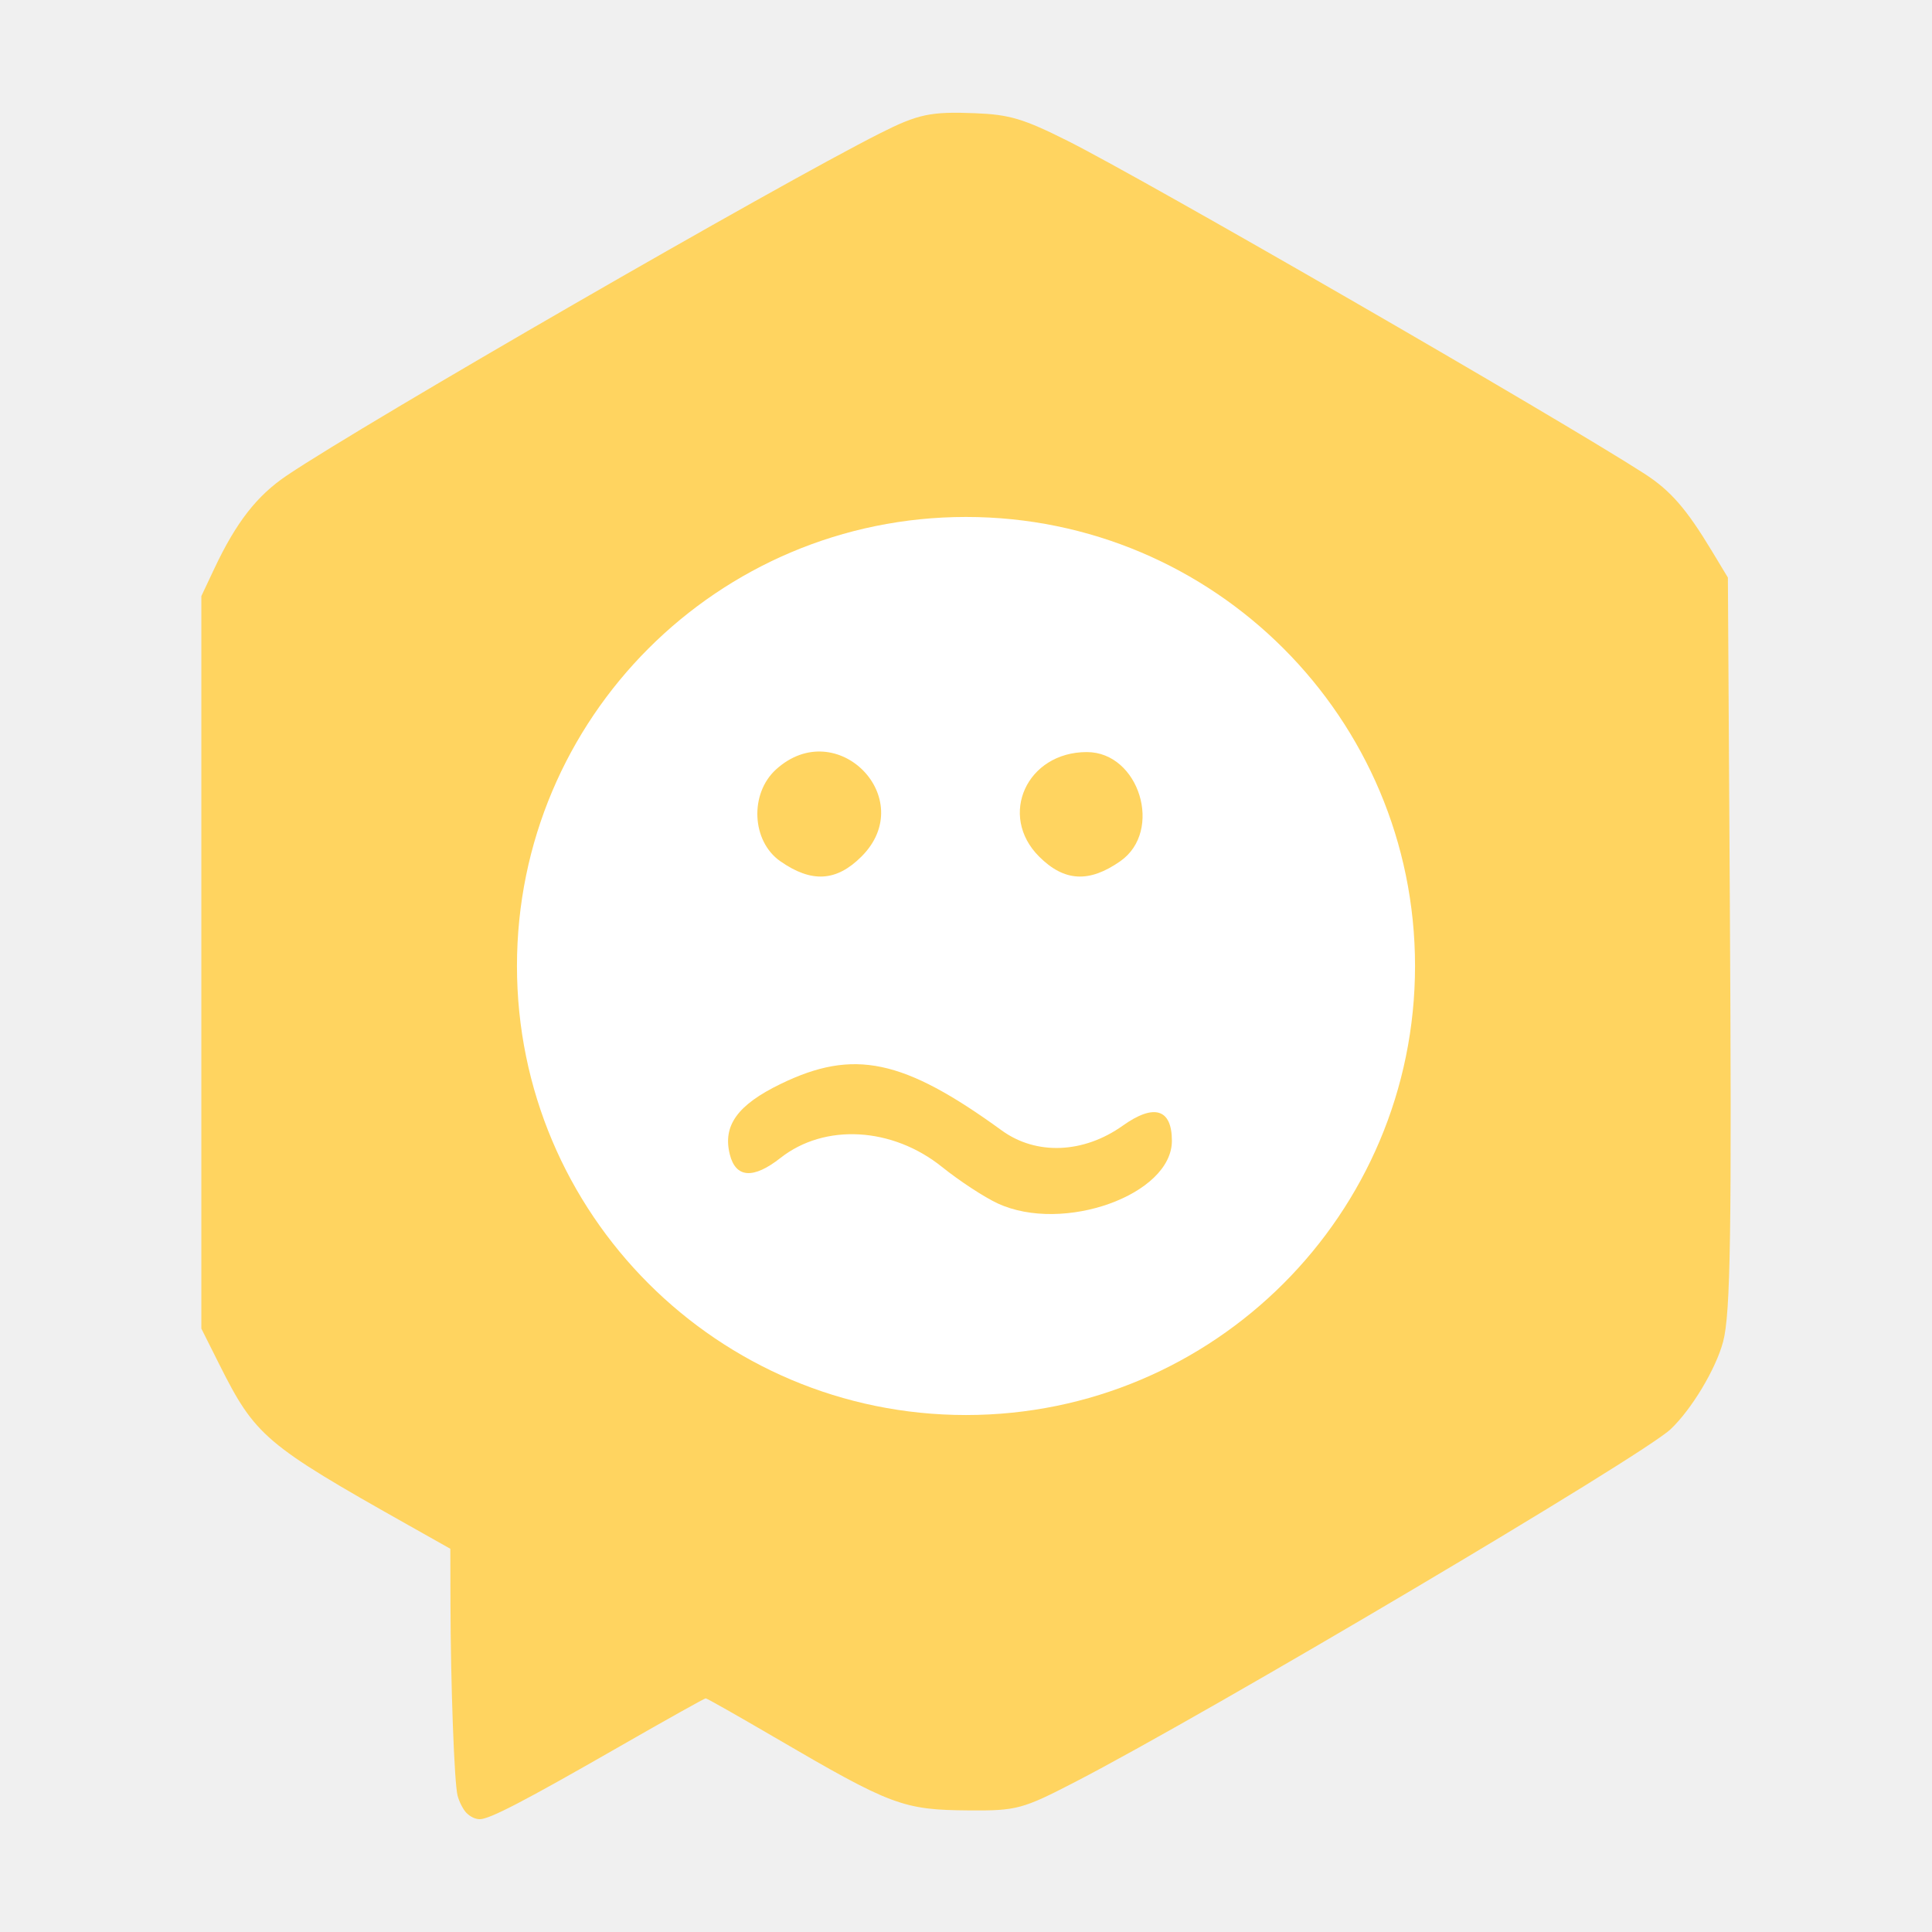
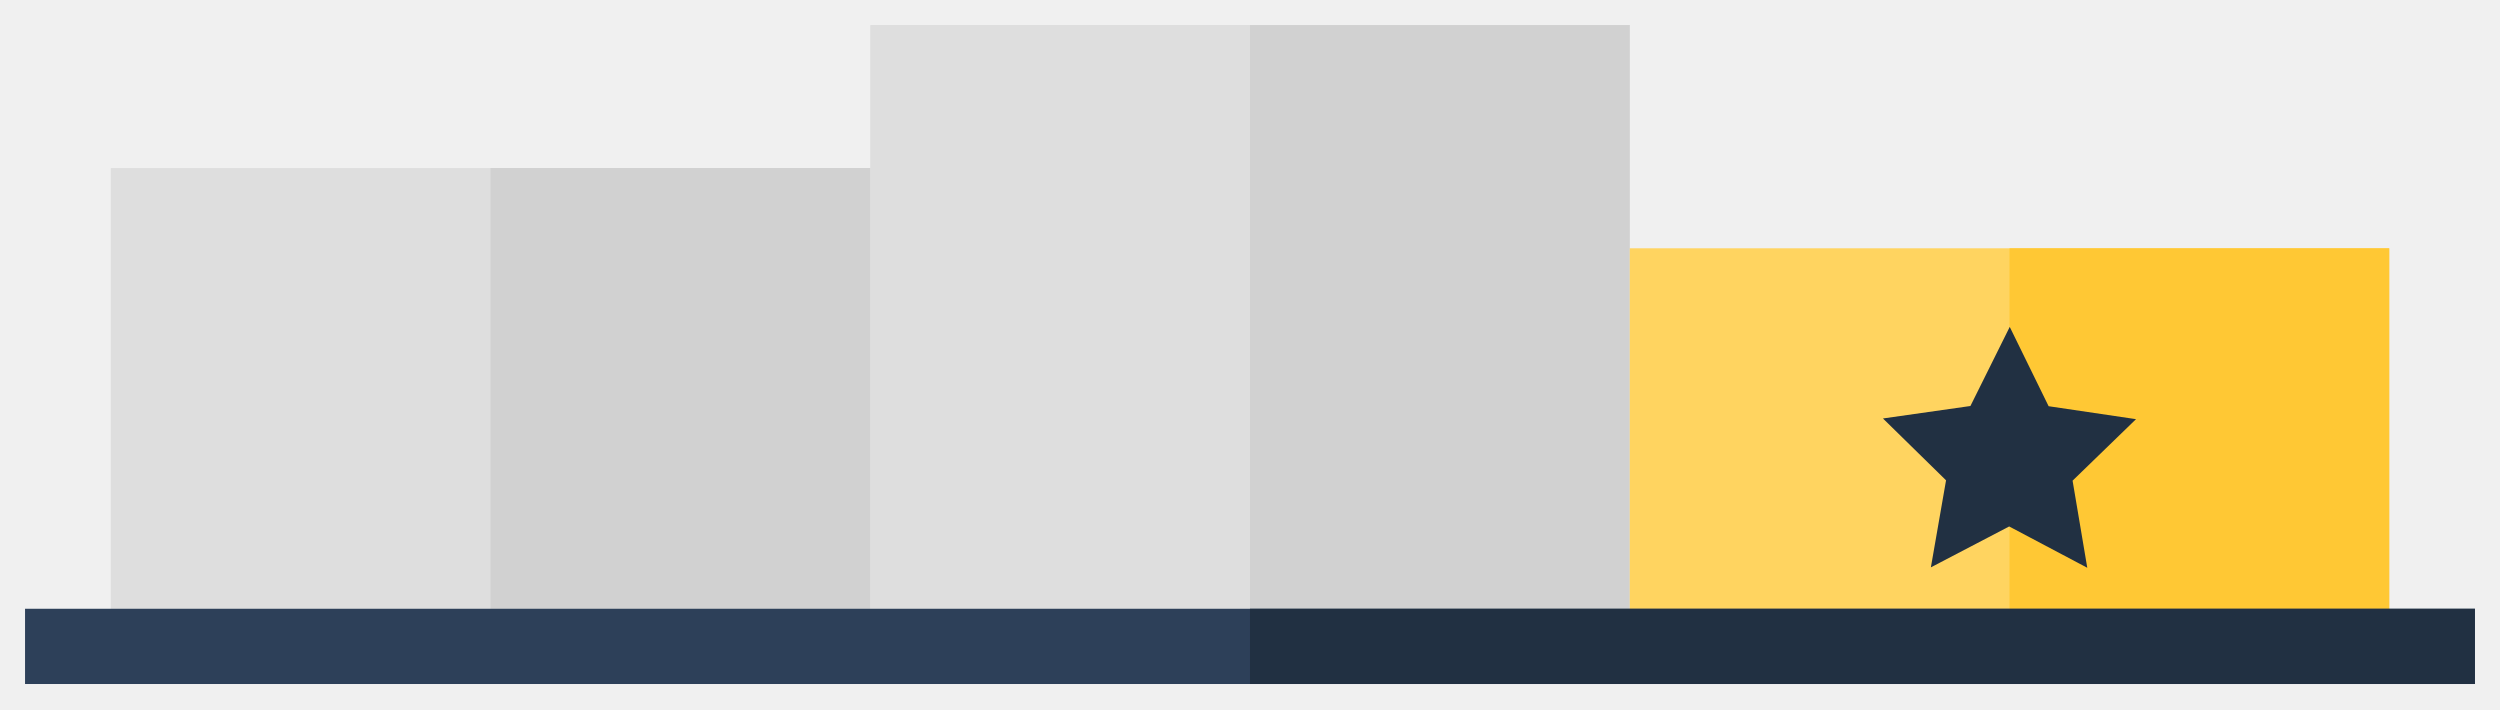
- <svg xmlns="http://www.w3.org/2000/svg" width="100" height="100" viewBox="0 0 100 100" id="svg4318" version="1.1">
-   <defs id="defs4320">
-     <pattern y="0" x="0" height="6" width="6" patternUnits="userSpaceOnUse" id="EMFhbasepattern" />
-     <pattern y="0" x="0" height="6" width="6" patternUnits="userSpaceOnUse" id="EMFhbasepattern-6" />
-   </defs>
-   <g id="layer1" transform="translate(0,-952.3622)">
-     <g id="g4328" transform="translate(82.38095,-32.9823)">
-       <path id="path4311-0-72-1-5-7-2-6-6" d="m -58.228,1079.192 c -0.174,-0.174 -0.385,-0.582 -0.469,-0.907 -0.171,-0.659 -0.357,-5.724 -0.368,-10 l -0.007,-2.777 -2.158,-1.215 c -7.429,-4.182 -7.939,-4.616 -9.805,-8.338 l -0.924,-1.844 0,-18.956 0,-18.956 0.67,-1.421 c 1.136,-2.409 2.211,-3.786 3.771,-4.833 4.142,-2.779 25.276,-14.969 30.689,-17.702 1.967,-0.993 2.615,-1.13 4.908,-1.039 1.798,0.071 2.505,0.282 4.801,1.431 3.956,1.98 25.357,14.33 29.847,17.223 1.358,0.875 2.177,1.815 3.516,4.036 l 0.811,1.345 0.1,16.588 c 0.104,17.245 0.04,21.518 -0.348,22.969 -0.376,1.408 -1.627,3.493 -2.714,4.523 -1.46,1.384 -23.89,14.671 -30.82,18.257 -2.73,1.413 -3.034,1.494 -5.505,1.475 -3.417,-0.026 -4.009,-0.249 -10.07,-3.791 -1.891,-1.105 -3.489,-2.01 -3.551,-2.01 -0.061,0 -2.066,1.121 -4.455,2.491 -4.965,2.848 -6.729,3.765 -7.242,3.765 -0.219,0 -0.485,-0.124 -0.676,-0.316 z" style="fill:#ffd460;fill-opacity:1" />
-       <circle r="23.242" cy="1035.344" cx="-32.381" id="path5881-2-1-9-1-7" style="color:#000000;clip-rule:nonzero;display:inline;overflow:visible;visibility:visible;opacity:1;isolation:auto;mix-blend-mode:normal;color-interpolation:sRGB;color-interpolation-filters:linearRGB;solid-color:#000000;solid-opacity:1;fill:#ffffff;fill-opacity:1;fill-rule:nonzero;stroke:none;stroke-width:4;stroke-linecap:butt;stroke-linejoin:round;stroke-miterlimit:4;stroke-dasharray:none;stroke-dashoffset:0;stroke-opacity:1;color-rendering:auto;image-rendering:auto;shape-rendering:auto;text-rendering:auto;enable-background:accumulate" />
-       <g style="fill:#ffd460;fill-opacity:1" transform="matrix(0.5767957,0,0,0.5767957,-231.1481,538.5353)" id="g5752-0-1-9-3">
-         <path style="fill:#ffd460;fill-opacity:1" d="m 347.45,882.632 c -1.2,-0.556 -3.442,-2.025 -4.984,-3.265 -4.472,-3.597 -10.538,-3.939 -14.505,-0.819 -2.439,1.919 -4.018,1.81 -4.551,-0.315 -0.65,-2.589 0.696,-4.45 4.58,-6.331 6.546,-3.172 10.99,-2.235 19.824,4.181 3.092,2.246 7.341,2.076 10.865,-0.433 2.808,-1.999 4.403,-1.505 4.403,1.365 0,4.839 -9.747,8.341 -15.632,5.616 z" id="path5731-8-9-9-8" />
-         <path style="fill:#ffd460;fill-opacity:1" d="m 327.935,851.92 c -2.573,-1.802 -2.764,-6.072 -0.369,-8.239 5.451,-4.933 12.856,2.628 7.661,7.823 -2.252,2.252 -4.487,2.38 -7.291,0.416 z m 23.229,-0.416 c -3.692,-3.692 -1.096,-9.375 4.282,-9.375 4.709,0 6.884,7.077 3.009,9.791 -2.804,1.964 -5.039,1.837 -7.291,-0.416 z" id="path5705-8-9-3-8-9" />
-       </g>
-     </g>
+ <svg xmlns="http://www.w3.org/2000/svg" version="1.1" id="Layer_1" x="0px" y="0px" viewBox="0 0 499.066 141.546" xml:space="preserve" width="499.066" height="141.546">
+   <defs id="defs4292" />
+   <g id="g4260" transform="translate(-6.468277,-256.8008)" />
+   <g id="g4262" transform="translate(-6.468277,-256.8008)" />
+   <g id="g4264" transform="translate(-6.468277,-256.8008)" />
+   <g id="g4266" transform="translate(-6.468277,-256.8008)" />
+   <g id="g4268" transform="translate(-6.468277,-256.8008)" />
+   <g id="g4270" transform="translate(-6.468277,-256.8008)" />
+   <g id="g4272" transform="translate(-6.468277,-256.8008)" />
+   <g id="g4274" transform="translate(-6.468277,-256.8008)" />
+   <g id="g4276" transform="translate(-6.468277,-256.8008)" />
+   <g id="g4278" transform="translate(-6.468277,-256.8008)" />
+   <g id="g4280" transform="translate(-6.468277,-256.8008)" />
+   <g id="g4282" transform="translate(-6.468277,-256.8008)" />
+   <g id="g4284" transform="translate(-6.468277,-256.8008)" />
+   <g id="g4286" transform="translate(-6.468277,-256.8008)" />
+   <g id="g4288" transform="translate(-6.468277,-256.8008)" />
+   <g id="layer1" style="display:none" transform="translate(-6.468277,-256.8008)">
+     <rect x="180.195" y="261.801" style="fill:#3db39e;fill-opacity:1" width="151.613" height="124.036" id="rect4236" />
+     <rect x="256.001" y="261.801" style="fill:#38a390;fill-opacity:1" width="75.807" height="124.036" id="rect4238" />
+     <rect x="28.586" y="290.342" style="fill:#dedede;fill-opacity:1" width="151.613" height="95.494" id="rect4240" />
+     <rect x="104.388" y="290.342" style="fill:#c8c8c8;fill-opacity:0.594" width="75.807" height="95.494" id="rect4242" />
+     <rect x="331.808" y="306.366" style="fill:#dedede;fill-opacity:1" width="151.613" height="79.471" id="rect4244" />
+     <rect x="407.615" y="306.366" style="fill:#c8c8c8;fill-opacity:0.594" width="75.807" height="79.471" id="rect4246" />
+     <rect x="11.468" y="378.325" style="fill:#2d4059;fill-opacity:1" width="489.066" height="15.022" id="rect4248" />
+     <rect x="255.996" y="378.325" style="fill:#213042;fill-opacity:1" width="244.528" height="15.022" id="rect4250" />
+     <path style="opacity:1;fill:#213042;fill-opacity:1;stroke:none;stroke-width:2.4;stroke-linecap:round;stroke-linejoin:round;stroke-miterlimit:4;stroke-dasharray:none;stroke-dashoffset:0;stroke-opacity:1" id="path4381" d="m 265.791,279.135 -0.698,17.624 -13.564,-11.274 -16.977,4.782 6.531,-16.384 -9.794,-14.668 17.6,1.148 10.923,-13.848 4.347,17.093 16.545,6.11 z" transform="matrix(0.9787169,-0.2052149,0.2052149,0.9787169,-48.81927,111.8216)" />
+   </g>
+   <g transform="translate(-6.468277,-256.8008)" style="display:none" id="g4507">
+     <rect id="rect4509" height="124.036" width="151.613" style="fill:#dedede;fill-opacity:1" y="261.801" x="180.195" />
+     <rect id="rect4511" height="124.036" width="75.807" style="fill:#d1d1d1;fill-opacity:1" y="261.801" x="256.001" />
+     <rect id="rect4513" height="95.494" width="151.613" style="fill:#3db39e;fill-opacity:1" y="290.342" x="28.586" />
+     <rect id="rect4515" height="95.494" width="75.807" style="fill:#38a390;fill-opacity:1" y="290.342" x="104.388" />
+     <rect id="rect4517" height="79.471" width="151.613" style="fill:#dedede;fill-opacity:1" y="306.366" x="331.808" />
+     <rect id="rect4519" height="79.471" width="75.807" style="fill:#c8c8c8;fill-opacity:0.594" y="306.366" x="407.615" />
+     <rect id="rect4521" height="15.022" width="489.066" style="fill:#2d4059;fill-opacity:1" y="378.325" x="11.468" />
+     <rect id="rect4523" height="15.022" width="244.528" style="fill:#213042;fill-opacity:1" y="378.325" x="255.996" />
+     <path transform="matrix(0.9787169,-0.2052149,0.2052149,0.9787169,-200.4283,126.092)" d="m 265.791,279.135 -0.698,17.624 -13.564,-11.274 -16.977,4.782 6.531,-16.384 -9.794,-14.668 17.6,1.148 10.923,-13.848 4.347,17.093 16.545,6.11 z" id="path4525" style="opacity:1;fill:#213042;fill-opacity:1;stroke:none;stroke-width:2.4;stroke-linecap:round;stroke-linejoin:round;stroke-miterlimit:4;stroke-dasharray:none;stroke-dashoffset:0;stroke-opacity:1" />
+   </g>
+   <g id="g4527" style="display:none" transform="translate(-6.468277,-256.8008)">
+     <rect x="180.195" y="261.801" style="fill:#dedede;fill-opacity:1" width="151.613" height="124.036" id="rect4529" />
+     <rect x="256.001" y="261.801" style="fill:#d1d1d1;fill-opacity:1" width="75.807" height="124.036" id="rect4531" />
+     <rect x="28.586" y="290.342" style="fill:#dedede;fill-opacity:1" width="151.613" height="95.494" id="rect4533" />
+     <rect x="104.388" y="290.342" style="fill:#d1d1d1;fill-opacity:1" width="75.807" height="95.494" id="rect4535" />
+     <rect x="331.808" y="306.366" style="fill:#3db39e;fill-opacity:1" width="151.613" height="79.471" id="rect4537" />
+     <rect x="407.615" y="306.366" style="fill:#38a390;fill-opacity:1" width="75.807" height="79.471" id="rect4539" />
+     <rect x="11.468" y="378.325" style="fill:#2d4059;fill-opacity:1" width="489.066" height="15.022" id="rect4541" />
+     <rect x="255.996" y="378.325" style="fill:#213042;fill-opacity:1" width="244.528" height="15.022" id="rect4543" />
+     <path style="opacity:1;fill:#213042;fill-opacity:1;stroke:none;stroke-width:2.4;stroke-linecap:round;stroke-linejoin:round;stroke-miterlimit:4;stroke-dasharray:none;stroke-dashoffset:0;stroke-opacity:1" id="path4545" d="m 265.791,279.135 -0.698,17.624 -13.564,-11.274 -16.977,4.782 6.531,-16.384 -9.794,-14.668 17.6,1.148 10.923,-13.848 4.347,17.093 16.545,6.11 z" transform="matrix(0.9787169,-0.2052149,0.2052149,0.9787169,102.7938,134.104)" />
+   </g>
+   <g transform="translate(-6.468277,-256.8008)" style="display:none" id="g4567">
+     <rect id="rect4569" height="124.036" width="151.613" style="fill:#ffd460;fill-opacity:1" y="261.801" x="180.195" />
+     <rect id="rect4571" height="124.036" width="75.807" style="fill:#ffc834;fill-opacity:1" y="261.801" x="256.001" />
+     <rect id="rect4573" height="95.494" width="151.613" style="fill:#dedede;fill-opacity:1" y="290.342" x="28.586" />
+     <rect id="rect4575" height="95.494" width="75.807" style="fill:#c8c8c8;fill-opacity:0.594" y="290.342" x="104.388" />
+     <rect id="rect4577" height="79.471" width="151.613" style="fill:#dedede;fill-opacity:1" y="306.366" x="331.808" />
+     <rect id="rect4579" height="79.471" width="75.807" style="fill:#c8c8c8;fill-opacity:0.594" y="306.366" x="407.615" />
+     <rect id="rect4581" height="15.022" width="489.066" style="fill:#2d4059;fill-opacity:1" y="378.325" x="11.468" />
+     <rect id="rect4583" height="15.022" width="244.528" style="fill:#213042;fill-opacity:1" y="378.325" x="255.996" />
+     <path transform="matrix(0.9787169,-0.2052149,0.2052149,0.9787169,-48.81927,111.8216)" d="m 265.791,279.135 -0.698,17.624 -13.564,-11.274 -16.977,4.782 6.531,-16.384 -9.794,-14.668 17.6,1.148 10.923,-13.848 4.347,17.093 16.545,6.11 z" id="path4585" style="opacity:1;fill:#213042;fill-opacity:1;stroke:none;stroke-width:2.4;stroke-linecap:round;stroke-linejoin:round;stroke-miterlimit:4;stroke-dasharray:none;stroke-dashoffset:0;stroke-opacity:1" />
+   </g>
+   <g id="g4587" style="display:none" transform="translate(-6.468277,-256.8008)">
+     <rect x="180.195" y="261.801" style="fill:#dedede;fill-opacity:1" width="151.613" height="124.036" id="rect4589" />
+     <rect x="256.001" y="261.801" style="fill:#d1d1d1;fill-opacity:1" width="75.807" height="124.036" id="rect4591" />
+     <rect x="28.586" y="290.342" style="fill:#ffd460;fill-opacity:1" width="151.613" height="95.494" id="rect4593" />
+     <rect x="104.388" y="290.342" style="fill:#ffc834;fill-opacity:1" width="75.807" height="95.494" id="rect4595" />
+     <rect x="331.808" y="306.366" style="fill:#dedede;fill-opacity:1" width="151.613" height="79.471" id="rect4597" />
+     <rect x="407.615" y="306.366" style="fill:#c8c8c8;fill-opacity:0.594" width="75.807" height="79.471" id="rect4599" />
+     <rect x="11.468" y="378.325" style="fill:#2d4059;fill-opacity:1" width="489.066" height="15.022" id="rect4601" />
+     <rect x="255.996" y="378.325" style="fill:#213042;fill-opacity:1" width="244.528" height="15.022" id="rect4603" />
+     <path style="opacity:1;fill:#213042;fill-opacity:1;stroke:none;stroke-width:2.4;stroke-linecap:round;stroke-linejoin:round;stroke-miterlimit:4;stroke-dasharray:none;stroke-dashoffset:0;stroke-opacity:1" id="path4605" d="m 265.791,279.135 -0.698,17.624 -13.564,-11.274 -16.977,4.782 6.531,-16.384 -9.794,-14.668 17.6,1.148 10.923,-13.848 4.347,17.093 16.545,6.11 z" transform="matrix(0.9787169,-0.2052149,0.2052149,0.9787169,-200.4283,126.092)" />
+   </g>
+   <g transform="translate(-6.468277,-256.8008)" style="display:inline" id="g4547">
+     <rect id="rect4549" height="124.036" width="151.613" style="fill:#dedede;fill-opacity:1" y="261.801" x="180.195" />
+     <rect id="rect4551" height="124.036" width="75.807" style="fill:#d1d1d1;fill-opacity:1" y="261.801" x="256.001" />
+     <rect id="rect4553" height="95.494" width="151.613" style="fill:#dedede;fill-opacity:1" y="290.342" x="28.586" />
+     <rect id="rect4555" height="95.494" width="75.807" style="fill:#d1d1d1;fill-opacity:1" y="290.342" x="104.388" />
+     <rect id="rect4557" height="79.471" width="151.613" style="fill:#ffd460;fill-opacity:1" y="306.366" x="331.808" />
+     <rect id="rect4559" height="79.471" width="75.807" style="fill:#ffc834;fill-opacity:1" y="306.366" x="407.615" />
+     <rect id="rect4561" height="15.022" width="489.066" style="fill:#2d4059;fill-opacity:1" y="378.325" x="11.468" />
+     <rect id="rect4563" height="15.022" width="244.528" style="fill:#213042;fill-opacity:1" y="378.325" x="255.996" />
+     <path transform="matrix(0.9787169,-0.2052149,0.2052149,0.9787169,102.7938,134.104)" d="m 265.791,279.135 -0.698,17.624 -13.564,-11.274 -16.977,4.782 6.531,-16.384 -9.794,-14.668 17.6,1.148 10.923,-13.848 4.347,17.093 16.545,6.11 z" id="path4565" style="opacity:1;fill:#213042;fill-opacity:1;stroke:none;stroke-width:2.4;stroke-linecap:round;stroke-linejoin:round;stroke-miterlimit:4;stroke-dasharray:none;stroke-dashoffset:0;stroke-opacity:1" />
+   </g>
+   <g id="g4687" style="display:none" transform="translate(-6.468277,-256.8008)">
+     <rect x="180.195" y="261.801" style="fill:#ec605f;fill-opacity:1" width="151.613" height="124.036" id="rect4689" />
+     <rect x="256.001" y="261.801" style="fill:#e94948;fill-opacity:1" width="75.807" height="124.036" id="rect4691" />
+     <rect x="28.586" y="290.342" style="fill:#dedede;fill-opacity:1" width="151.613" height="95.494" id="rect4693" />
+     <rect x="104.388" y="290.342" style="fill:#c8c8c8;fill-opacity:0.594" width="75.807" height="95.494" id="rect4695" />
+     <rect x="331.808" y="306.366" style="fill:#dedede;fill-opacity:1" width="151.613" height="79.471" id="rect4697" />
+     <rect x="407.615" y="306.366" style="fill:#c8c8c8;fill-opacity:0.594" width="75.807" height="79.471" id="rect4699" />
+     <rect x="11.468" y="378.325" style="fill:#2d4059;fill-opacity:1" width="489.066" height="15.022" id="rect4701" />
+     <rect x="255.996" y="378.325" style="fill:#213042;fill-opacity:1" width="244.528" height="15.022" id="rect4703" />
+     <path style="opacity:1;fill:#213042;fill-opacity:1;stroke:none;stroke-width:2.4;stroke-linecap:round;stroke-linejoin:round;stroke-miterlimit:4;stroke-dasharray:none;stroke-dashoffset:0;stroke-opacity:1" id="path4705" d="m 265.791,279.135 -0.698,17.624 -13.564,-11.274 -16.977,4.782 6.531,-16.384 -9.794,-14.668 17.6,1.148 10.923,-13.848 4.347,17.093 16.545,6.11 z" transform="matrix(0.9787169,-0.2052149,0.2052149,0.9787169,-48.81927,111.8216)" />
+   </g>
+   <g transform="translate(-6.468277,-256.8008)" style="display:none" id="g4647">
+     <rect id="rect4649" height="124.036" width="151.613" style="fill:#dedede;fill-opacity:1" y="261.801" x="180.195" />
+     <rect id="rect4651" height="124.036" width="75.807" style="fill:#d1d1d1;fill-opacity:1" y="261.801" x="256.001" />
+     <rect id="rect4653" height="95.494" width="151.613" style="fill:#ec605f;fill-opacity:1" y="290.342" x="28.586" />
+     <rect id="rect4655" height="95.494" width="75.807" style="fill:#e94948;fill-opacity:1" y="290.342" x="104.388" />
+     <rect id="rect4657" height="79.471" width="151.613" style="fill:#dedede;fill-opacity:1" y="306.366" x="331.808" />
+     <rect id="rect4659" height="79.471" width="75.807" style="fill:#c8c8c8;fill-opacity:0.594" y="306.366" x="407.615" />
+     <rect id="rect4661" height="15.022" width="489.066" style="fill:#2d4059;fill-opacity:1" y="378.325" x="11.468" />
+     <rect id="rect4663" height="15.022" width="244.528" style="fill:#213042;fill-opacity:1" y="378.325" x="255.996" />
+     <path transform="matrix(0.9787169,-0.2052149,0.2052149,0.9787169,-200.4283,126.092)" d="m 265.791,279.135 -0.698,17.624 -13.564,-11.274 -16.977,4.782 6.531,-16.384 -9.794,-14.668 17.6,1.148 10.923,-13.848 4.347,17.093 16.545,6.11 z" id="path4665" style="opacity:1;fill:#213042;fill-opacity:1;stroke:none;stroke-width:2.4;stroke-linecap:round;stroke-linejoin:round;stroke-miterlimit:4;stroke-dasharray:none;stroke-dashoffset:0;stroke-opacity:1" />
+   </g>
+   <g id="g4607" style="display:none" transform="translate(-6.468277,-256.8008)">
+     <rect x="180.195" y="261.801" style="fill:#dedede;fill-opacity:1" width="151.613" height="124.036" id="rect4609" />
+     <rect x="256.001" y="261.801" style="fill:#d1d1d1;fill-opacity:1" width="75.807" height="124.036" id="rect4611" />
+     <rect x="28.586" y="290.342" style="fill:#dedede;fill-opacity:1" width="151.613" height="95.494" id="rect4613" />
+     <rect x="104.388" y="290.342" style="fill:#d1d1d1;fill-opacity:1" width="75.807" height="95.494" id="rect4615" />
+     <rect x="331.808" y="306.366" style="fill:#ec605f;fill-opacity:1" width="151.613" height="79.471" id="rect4617" />
+     <rect x="407.615" y="306.366" style="fill:#e94948;fill-opacity:1" width="75.807" height="79.471" id="rect4619" />
+     <rect x="11.468" y="378.325" style="fill:#2d4059;fill-opacity:1" width="489.066" height="15.022" id="rect4621" />
+     <rect x="255.996" y="378.325" style="fill:#213042;fill-opacity:1" width="244.528" height="15.022" id="rect4623" />
+     <path style="opacity:1;fill:#213042;fill-opacity:1;stroke:none;stroke-width:2.4;stroke-linecap:round;stroke-linejoin:round;stroke-miterlimit:4;stroke-dasharray:none;stroke-dashoffset:0;stroke-opacity:1" id="path4625" d="m 265.791,279.135 -0.698,17.624 -13.564,-11.274 -16.977,4.782 6.531,-16.384 -9.794,-14.668 17.6,1.148 10.923,-13.848 4.347,17.093 16.545,6.11 z" transform="matrix(0.9787169,-0.2052149,0.2052149,0.9787169,102.7938,134.104)" />
+   </g>
+   <g transform="translate(-6.468277,-256.8008)" style="display:none" id="g4707">
+     <rect id="rect4709" height="124.036" width="151.613" style="fill:#a1b870;fill-opacity:1" y="261.801" x="180.195" />
+     <rect id="rect4711" height="124.036" width="75.807" style="fill:#8fab55;fill-opacity:1" y="261.801" x="256.001" />
+     <rect id="rect4713" height="95.494" width="151.613" style="fill:#dedede;fill-opacity:1" y="290.342" x="28.586" />
+     <rect id="rect4715" height="95.494" width="75.807" style="fill:#c8c8c8;fill-opacity:0.594" y="290.342" x="104.388" />
+     <rect id="rect4717" height="79.471" width="151.613" style="fill:#dedede;fill-opacity:1" y="306.366" x="331.808" />
+     <rect id="rect4719" height="79.471" width="75.807" style="fill:#c8c8c8;fill-opacity:0.594" y="306.366" x="407.615" />
+     <rect id="rect4721" height="15.022" width="489.066" style="fill:#2d4059;fill-opacity:1" y="378.325" x="11.468" />
+     <rect id="rect4723" height="15.022" width="244.528" style="fill:#213042;fill-opacity:1" y="378.325" x="255.996" />
+     <path transform="matrix(0.9787169,-0.2052149,0.2052149,0.9787169,-48.81927,111.8216)" d="m 265.791,279.135 -0.698,17.624 -13.564,-11.274 -16.977,4.782 6.531,-16.384 -9.794,-14.668 17.6,1.148 10.923,-13.848 4.347,17.093 16.545,6.11 z" id="path4725" style="opacity:1;fill:#213042;fill-opacity:1;stroke:none;stroke-width:2.4;stroke-linecap:round;stroke-linejoin:round;stroke-miterlimit:4;stroke-dasharray:none;stroke-dashoffset:0;stroke-opacity:1" />
+   </g>
+   <g id="g4667" style="display:none" transform="translate(-6.468277,-256.8008)">
+     <rect x="180.195" y="261.801" style="fill:#dedede;fill-opacity:1" width="151.613" height="124.036" id="rect4669" />
+     <rect x="256.001" y="261.801" style="fill:#d1d1d1;fill-opacity:1" width="75.807" height="124.036" id="rect4671" />
+     <rect x="28.586" y="290.342" style="fill:#a1b870;fill-opacity:1" width="151.613" height="95.494" id="rect4673" />
+     <rect x="104.388" y="290.342" style="fill:#8fab55;fill-opacity:1" width="75.807" height="95.494" id="rect4675" />
+     <rect x="331.808" y="306.366" style="fill:#dedede;fill-opacity:1" width="151.613" height="79.471" id="rect4677" />
+     <rect x="407.615" y="306.366" style="fill:#c8c8c8;fill-opacity:0.594" width="75.807" height="79.471" id="rect4679" />
+     <rect x="11.468" y="378.325" style="fill:#2d4059;fill-opacity:1" width="489.066" height="15.022" id="rect4681" />
+     <rect x="255.996" y="378.325" style="fill:#213042;fill-opacity:1" width="244.528" height="15.022" id="rect4683" />
+     <path style="opacity:1;fill:#213042;fill-opacity:1;stroke:none;stroke-width:2.4;stroke-linecap:round;stroke-linejoin:round;stroke-miterlimit:4;stroke-dasharray:none;stroke-dashoffset:0;stroke-opacity:1" id="path4685" d="m 265.791,279.135 -0.698,17.624 -13.564,-11.274 -16.977,4.782 6.531,-16.384 -9.794,-14.668 17.6,1.148 10.923,-13.848 4.347,17.093 16.545,6.11 z" transform="matrix(0.9787169,-0.2052149,0.2052149,0.9787169,-200.4283,126.092)" />
+   </g>
+   <g transform="translate(-6.468277,-256.8008)" style="display:none" id="g4627">
+     <rect id="rect4629" height="124.036" width="151.613" style="fill:#dedede;fill-opacity:1" y="261.801" x="180.195" />
+     <rect id="rect4631" height="124.036" width="75.807" style="fill:#d1d1d1;fill-opacity:1" y="261.801" x="256.001" />
+     <rect id="rect4633" height="95.494" width="151.613" style="fill:#dedede;fill-opacity:1" y="290.342" x="28.586" />
+     <rect id="rect4635" height="95.494" width="75.807" style="fill:#d1d1d1;fill-opacity:1" y="290.342" x="104.388" />
+     <rect id="rect4637" height="79.471" width="151.613" style="fill:#a1b870;fill-opacity:1" y="306.366" x="331.808" />
+     <rect id="rect4639" height="79.471" width="75.807" style="fill:#8fab55;fill-opacity:1" y="306.366" x="407.615" />
+     <rect id="rect4641" height="15.022" width="489.066" style="fill:#2d4059;fill-opacity:1" y="378.325" x="11.468" />
+     <rect id="rect4643" height="15.022" width="244.528" style="fill:#213042;fill-opacity:1" y="378.325" x="255.996" />
+     <path transform="matrix(0.9787169,-0.2052149,0.2052149,0.9787169,102.7938,134.104)" d="m 265.791,279.135 -0.698,17.624 -13.564,-11.274 -16.977,4.782 6.531,-16.384 -9.794,-14.668 17.6,1.148 10.923,-13.848 4.347,17.093 16.545,6.11 z" id="path4645" style="opacity:1;fill:#213042;fill-opacity:1;stroke:none;stroke-width:2.4;stroke-linecap:round;stroke-linejoin:round;stroke-miterlimit:4;stroke-dasharray:none;stroke-dashoffset:0;stroke-opacity:1" />
+   </g>
+   <g id="layer2" style="display:none" transform="translate(-11.46828,-49.17894)">
+     <circle style="display:inline;opacity:1;fill:#213042;fill-opacity:1;stroke:none;stroke-width:2.4;stroke-linecap:round;stroke-linejoin:round;stroke-miterlimit:4;stroke-dasharray:none;stroke-dashoffset:0;stroke-opacity:1" id="path4345" cx="118.429" cy="-28.411" r="20.717" />
+     <circle style="display:inline;opacity:1;fill:#3db39e;fill-opacity:1;stroke:none;stroke-width:2.4;stroke-linecap:round;stroke-linejoin:round;stroke-miterlimit:4;stroke-dasharray:none;stroke-dashoffset:0;stroke-opacity:1" id="path4345-6" cx="223.983" cy="-28.411" r="20.717" />
+     <circle style="display:inline;opacity:1;fill:#ffd460;fill-opacity:1;stroke:none;stroke-width:2.4;stroke-linecap:round;stroke-linejoin:round;stroke-miterlimit:4;stroke-dasharray:none;stroke-dashoffset:0;stroke-opacity:1" id="path4345-6-9" cx="276.76" cy="-28.411" r="20.717" />
+     <circle style="display:inline;opacity:1;fill:#a1b870;fill-opacity:1;stroke:none;stroke-width:2.4;stroke-linecap:round;stroke-linejoin:round;stroke-miterlimit:4;stroke-dasharray:none;stroke-dashoffset:0;stroke-opacity:1" id="path4345-69" cx="329.537" cy="-28.411" r="20.717" />
+     <circle style="display:inline;opacity:1;fill:#ec605f;fill-opacity:1;stroke:none;stroke-width:2.4;stroke-linecap:round;stroke-linejoin:round;stroke-miterlimit:4;stroke-dasharray:none;stroke-dashoffset:0;stroke-opacity:1" id="path4345-6-99" cx="382.313" cy="-28.411" r="20.717" />
+     <circle style="display:inline;opacity:1;fill:#2d4059;fill-opacity:1;stroke:none;stroke-width:2.4;stroke-linecap:round;stroke-linejoin:round;stroke-miterlimit:4;stroke-dasharray:none;stroke-dashoffset:0;stroke-opacity:1" id="path4345-6-99-9" cx="171.206" cy="-28.411" r="20.717" />
  </g>
</svg>
